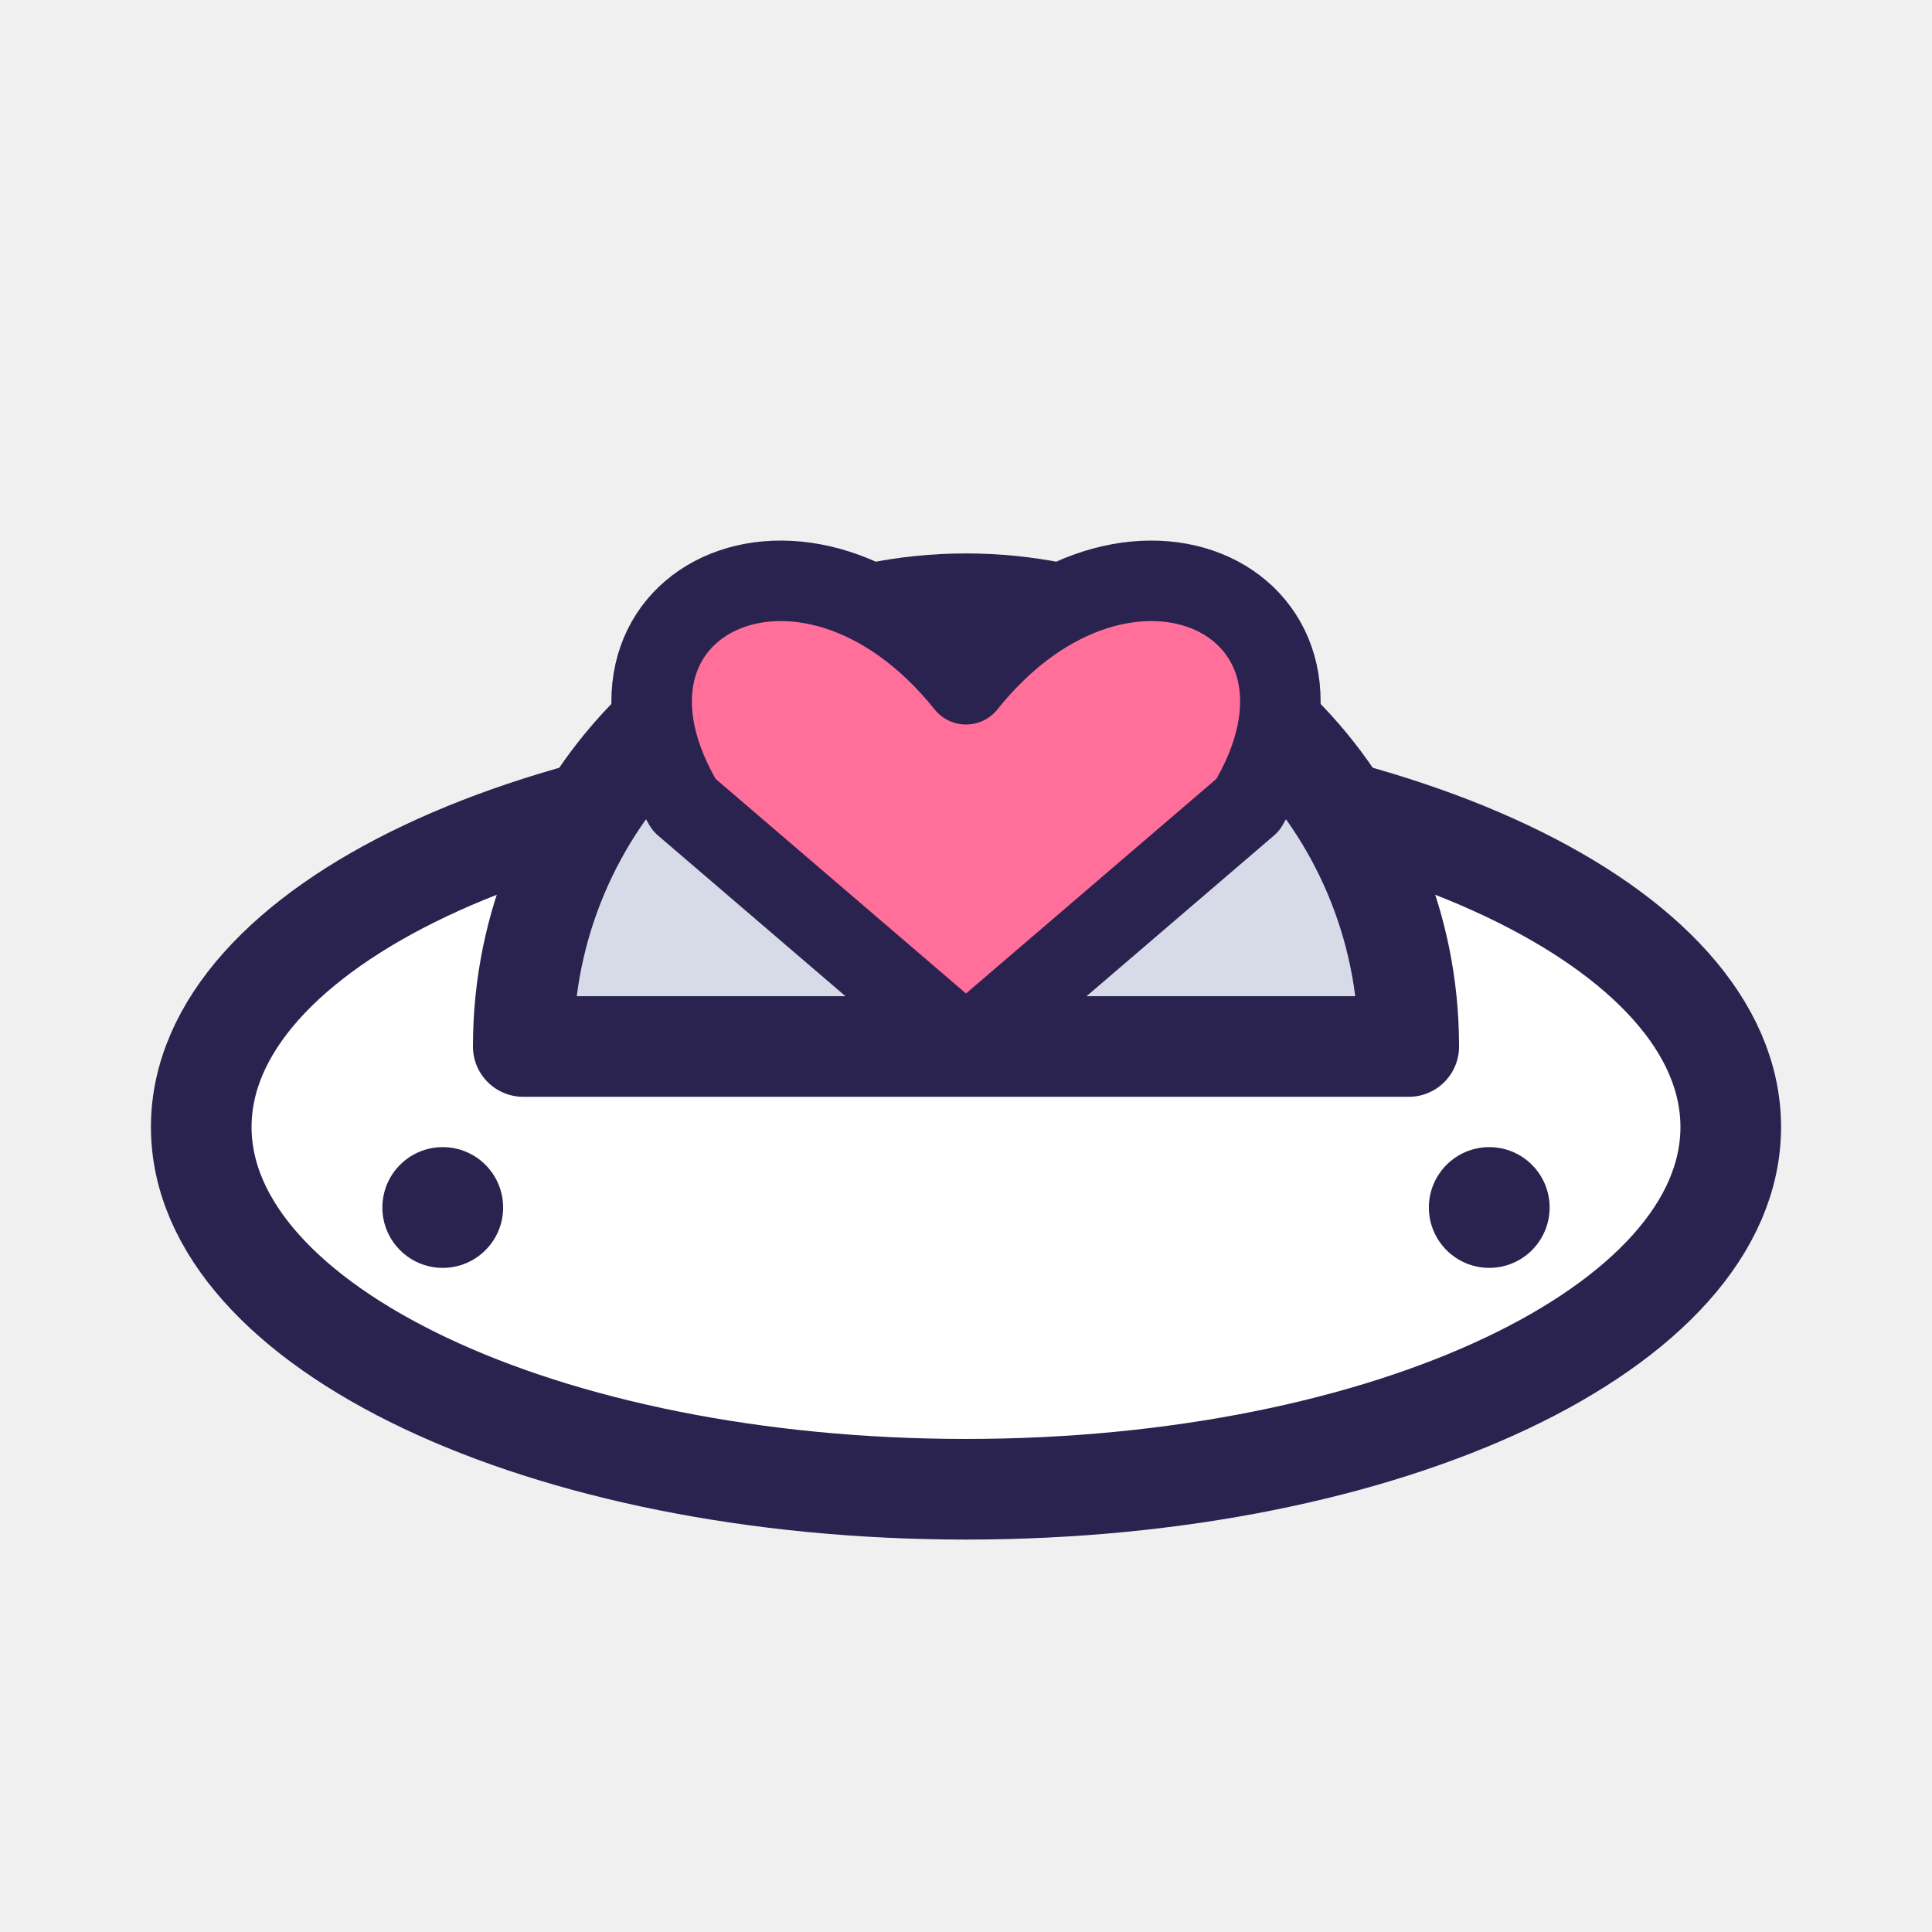
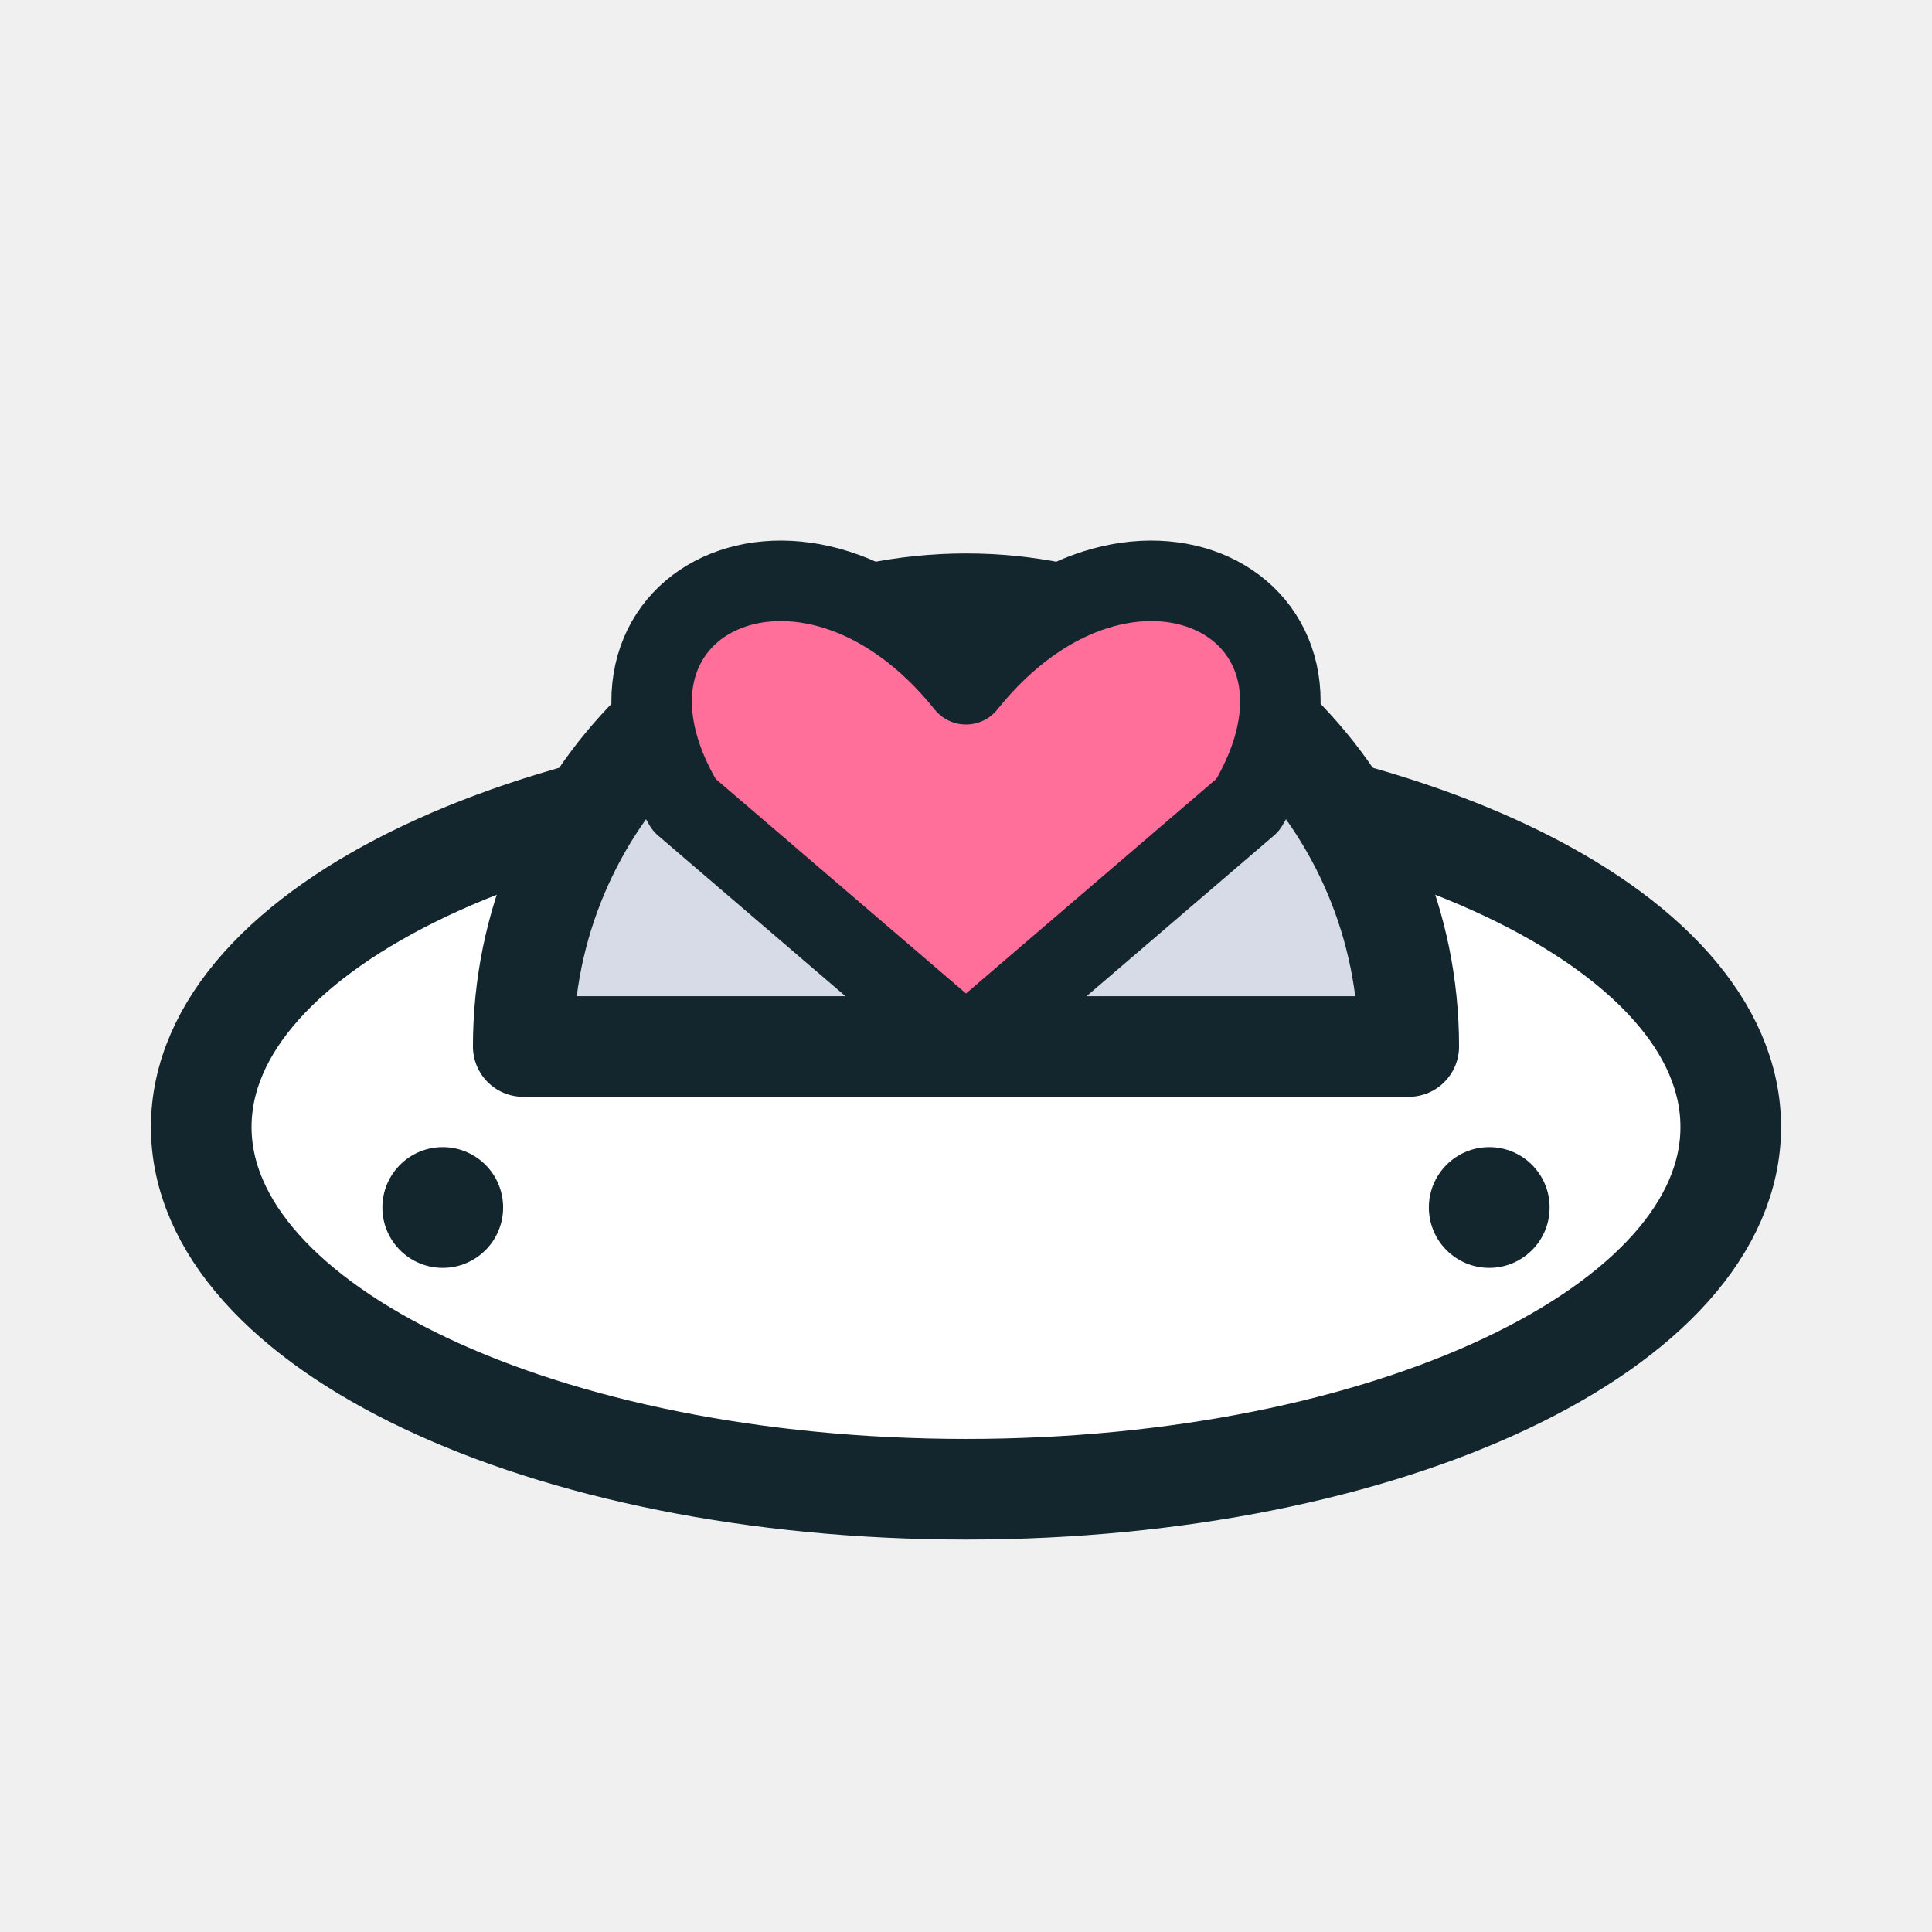
<svg xmlns="http://www.w3.org/2000/svg" width="96" height="96" viewBox="0 0 96 96">
-   <ellipse cx="48" cy="56" rx="38" ry="18" fill="#ffffff" stroke="#2a2350" stroke-width="5" stroke-linejoin="round" />
-   <path d="M26 52 A22 22 0 0 1 70 52 Z" fill="#d7dbe8" stroke="#2a2350" stroke-width="5" stroke-linejoin="round" />
-   <path d="M48 48 C40 38 28 44 34 54 L48 66 L62 54 C68 44 56 38 48 48 Z" fill="#ff6f9a" stroke="#2a2350" stroke-width="4" stroke-linejoin="round" transform="translate(0 -14) scale(1)" />
-   <circle cx="22" cy="60" r="3" fill="#2a2350" />
-   <circle cx="74" cy="60" r="3" fill="#2a2350" />
+   <ellipse cx="48" cy="56" rx="38" ry="18" fill="#ffffff" stroke="#13262e" stroke-width="5" stroke-linejoin="round" />
+   <path d="M26 52 A22 22 0 0 1 70 52 Z" fill="#d7dbe8" stroke="#13262e" stroke-width="5" stroke-linejoin="round" />
+   <path d="M48 48 C40 38 28 44 34 54 L48 66 L62 54 C68 44 56 38 48 48 Z" fill="#ff6f9a" stroke="#13262e" stroke-width="4" stroke-linejoin="round" transform="translate(0 -14) scale(1)" />
+   <circle cx="22" cy="60" r="3" fill="#13262e" />
+   <circle cx="74" cy="60" r="3" fill="#13262e" />
</svg>
